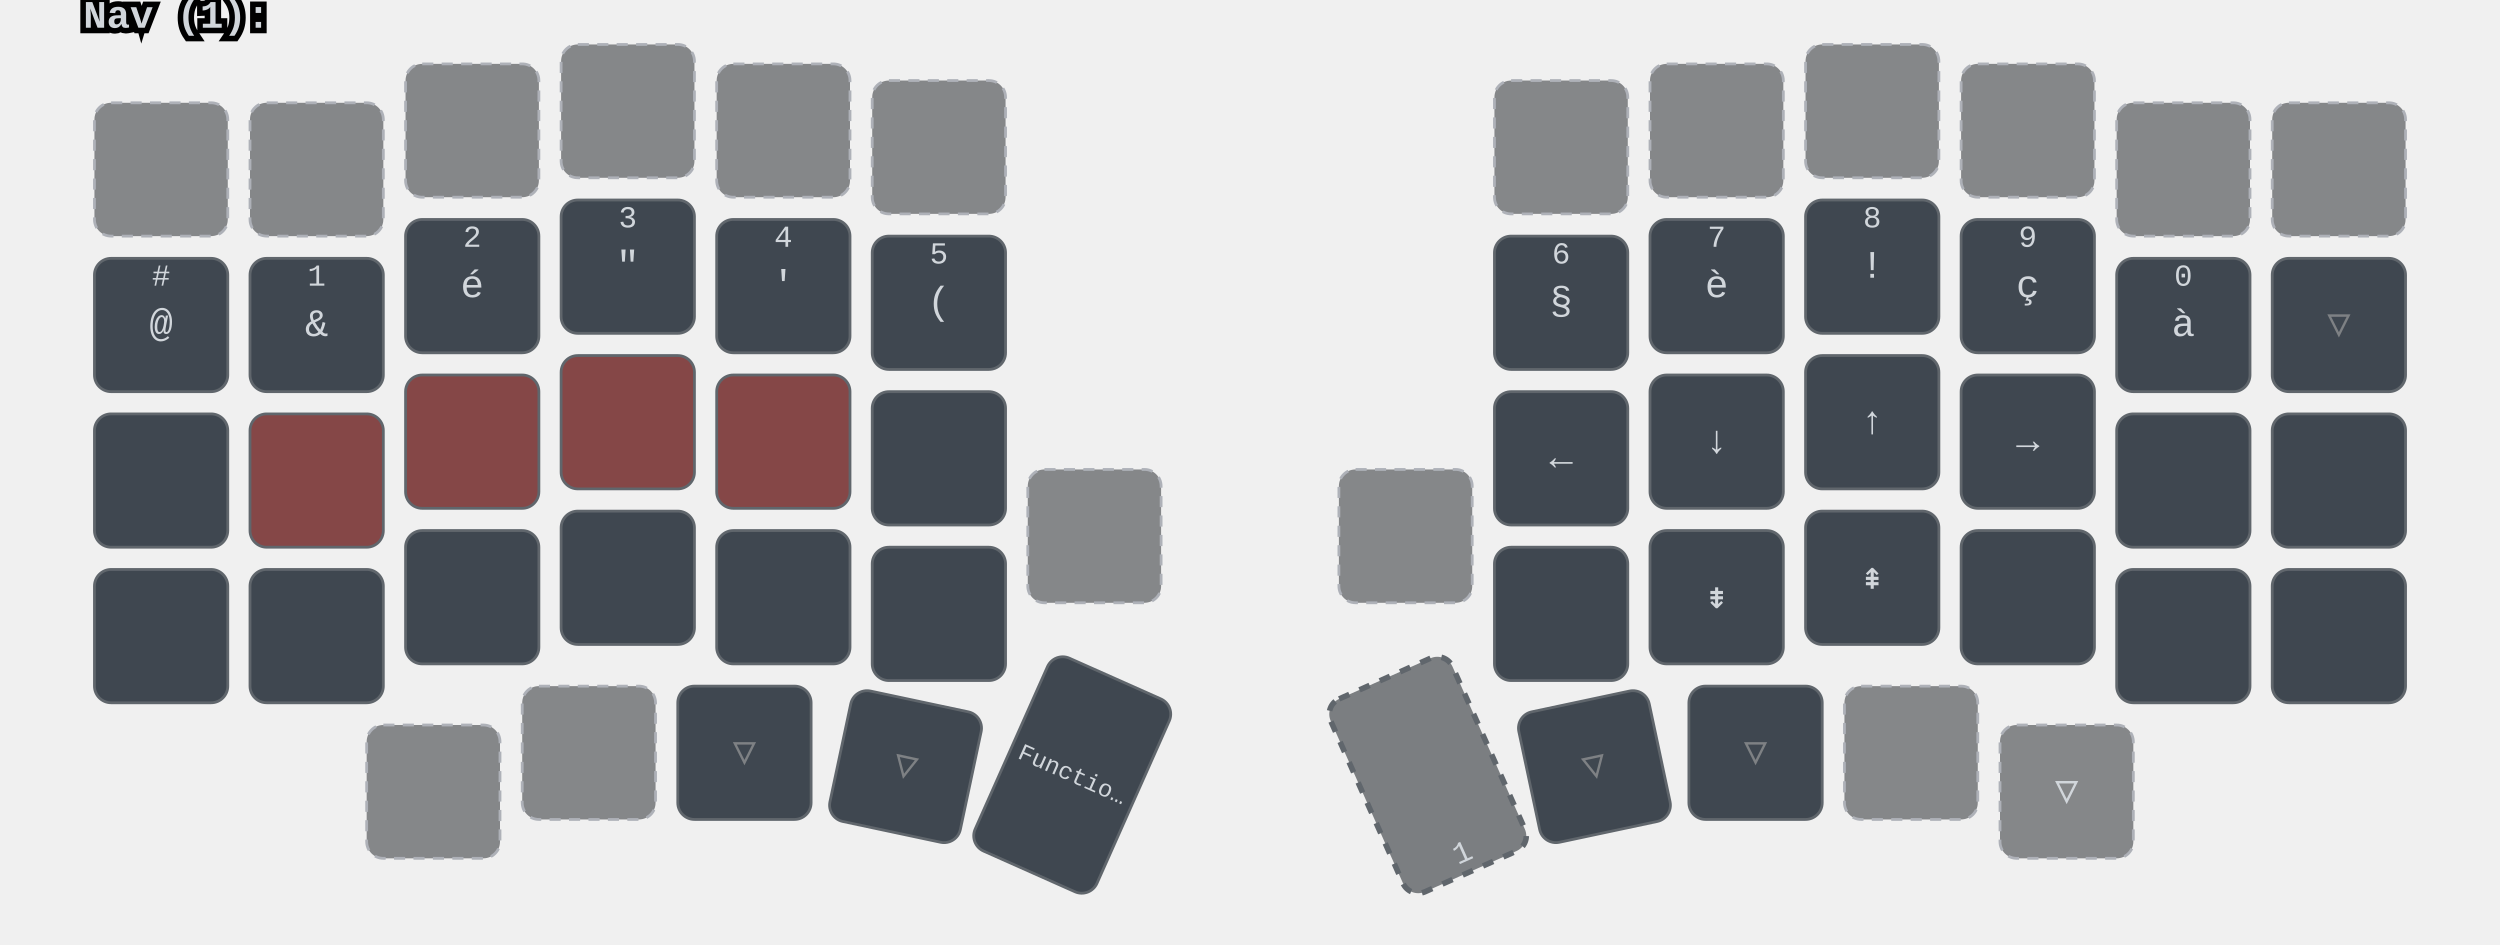
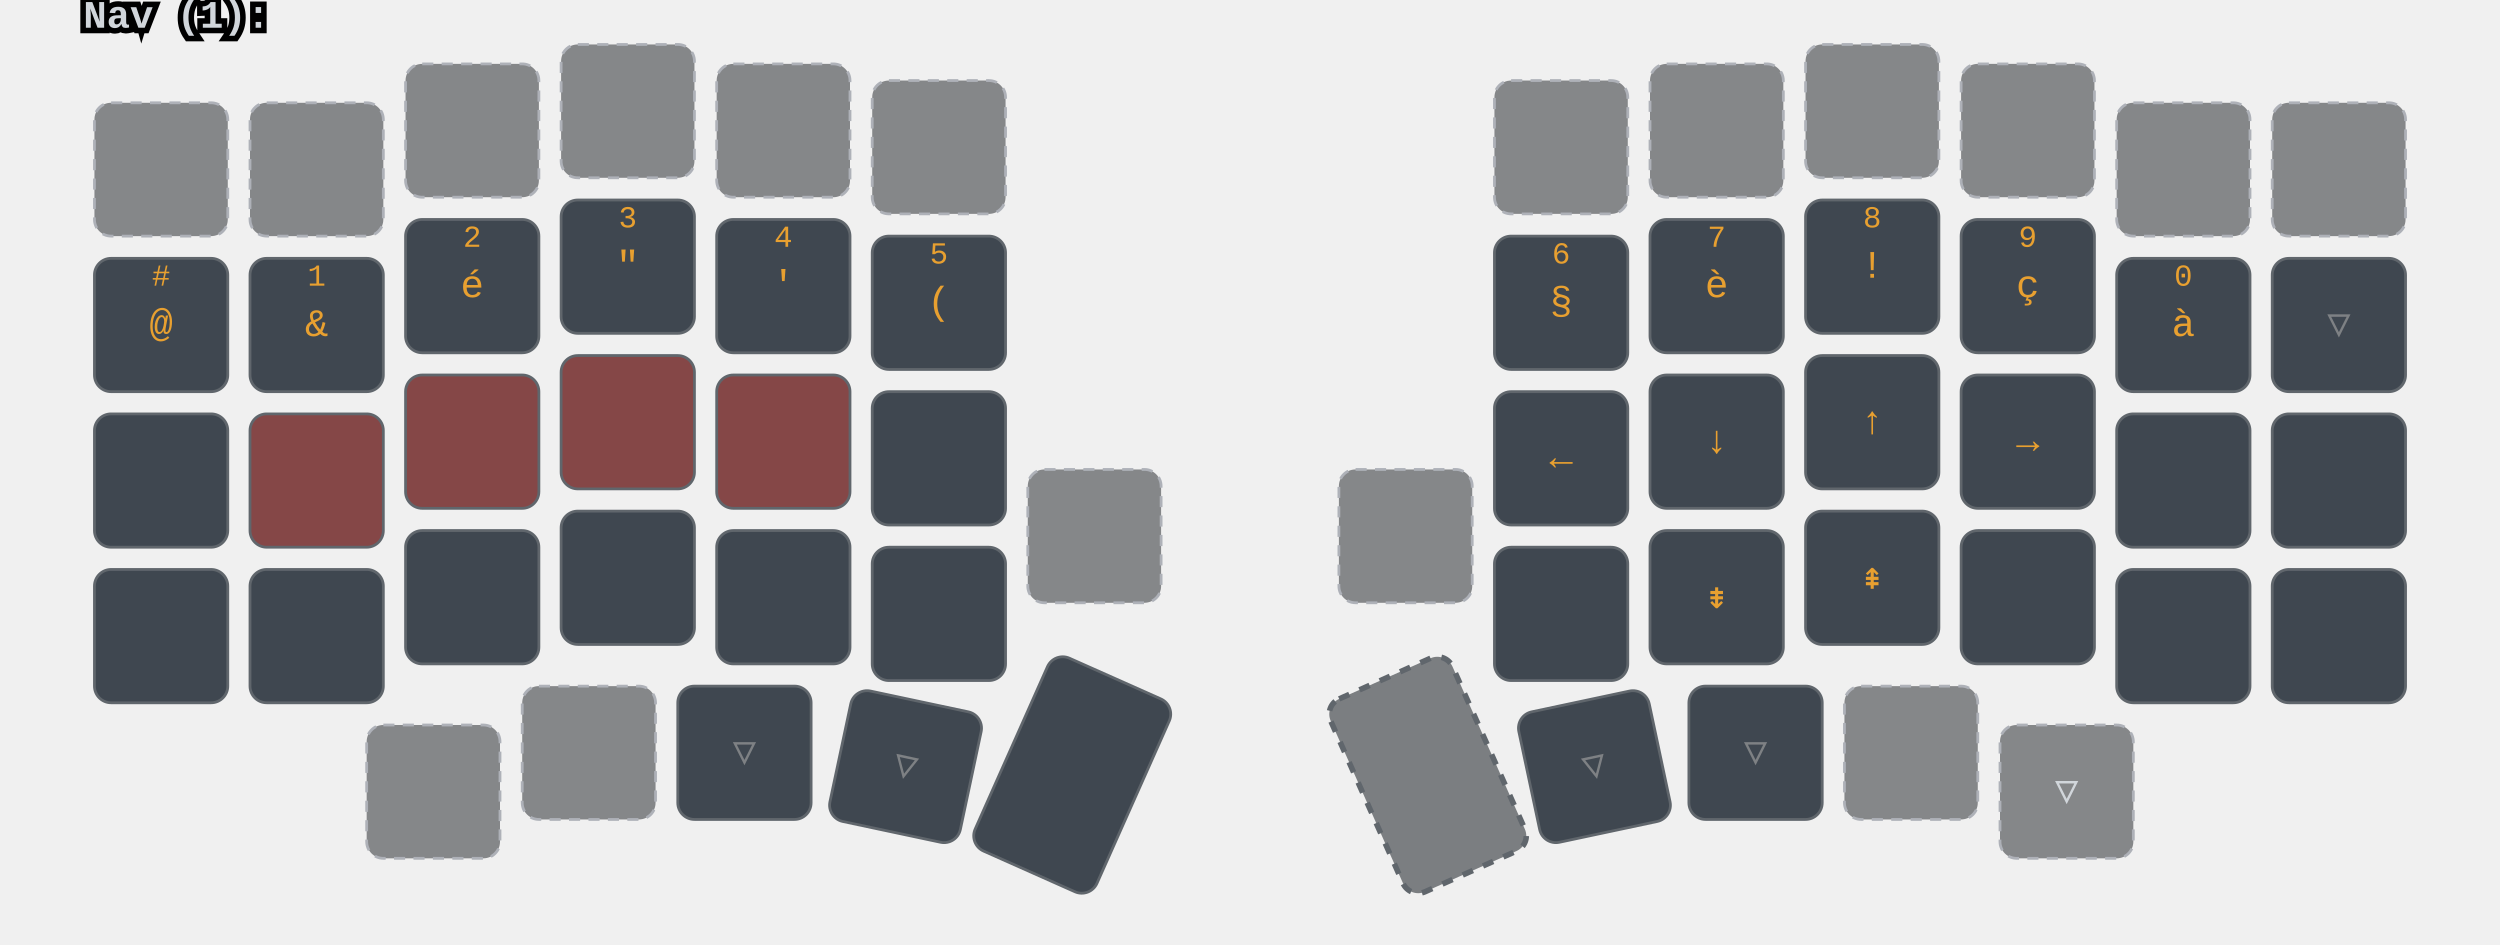
<svg xmlns="http://www.w3.org/2000/svg" xmlns:xlink="http://www.w3.org/1999/xlink" width="900" height="340" viewBox="0 0 900 340" class="keymap">
  <defs>/* start glyphs */
<svg id="mdi:apple-keyboard-command">
      <svg id="mdi-apple-keyboard-command" viewBox="0 0 24 24">
        <path d="M6,2A4,4 0 0,1 10,6V8H14V6A4,4 0 0,1 18,2A4,4 0 0,1 22,6A4,4 0 0,1 18,10H16V14H18A4,4 0 0,1 22,18A4,4 0 0,1 18,22A4,4 0 0,1 14,18V16H10V18A4,4 0 0,1 6,22A4,4 0 0,1 2,18A4,4 0 0,1 6,14H8V10H6A4,4 0 0,1 2,6A4,4 0 0,1 6,2M16,18A2,2 0 0,0 18,20A2,2 0 0,0 20,18A2,2 0 0,0 18,16H16V18M14,10H10V14H14V10M6,16A2,2 0 0,0 4,18A2,2 0 0,0 6,20A2,2 0 0,0 8,18V16H6M8,6A2,2 0 0,0 6,4A2,2 0 0,0 4,6A2,2 0 0,0 6,8H8V6M18,8A2,2 0 0,0 20,6A2,2 0 0,0 18,4A2,2 0 0,0 16,6V8H18Z" />
      </svg>
    </svg>
    <svg id="mdi:apple-keyboard-control">
      <svg id="mdi-apple-keyboard-control" viewBox="0 0 24 24">
        <path d="M19.78,11.78L18.36,13.19L12,6.83L5.64,13.19L4.22,11.78L12,4L19.78,11.78Z" />
      </svg>
    </svg>
    <svg id="mdi:apple-keyboard-option">
      <svg id="mdi-apple-keyboard-option" viewBox="0 0 24 24">
        <path d="M3,4H9.11L16.15,18H21V20H14.88L7.84,6H3V4M14,4H21V6H14V4Z" />
      </svg>
    </svg>
    <svg id="mdi:apple-keyboard-shift">
      <svg id="mdi-apple-keyboard-shift" viewBox="0 0 24 24">
        <path d="M15,18V12H17.17L12,6.83L6.83,12H9V18H15M12,4L22,14H17V20H7V14H2L12,4Z" />
      </svg>
    </svg>
    <svg id="mdi:backspace">
      <svg id="mdi-backspace" viewBox="0 0 24 24">
        <path d="M22,3H7C6.31,3 5.77,3.35 5.41,3.88L0,12L5.41,20.11C5.77,20.64 6.31,21 7,21H22A2,2 0 0,0 24,19V5A2,2 0 0,0 22,3M19,15.59L17.59,17L14,13.41L10.41,17L9,15.59L12.59,12L9,8.41L10.41,7L14,10.59L17.59,7L19,8.41L15.41,12" />
      </svg>
    </svg>
    <svg id="mdi:backspace-reverse">
      <svg id="mdi-backspace-reverse" viewBox="0 0 24 24">
        <path d="M2,21H17C17.7,21 18.2,20.6 18.6,20.1L24,12L18.6,3.9C18.2,3.4 17.7,3 17,3H2A2,2 0 0,0 0,5V19A2,2 0 0,0 2,21M5,8.4L6.4,7L10,10.6L13.6,7L15,8.4L11.4,12L15,15.6L13.6,17L10,13.4L6.4,17L5,15.6L8.6,12" />
      </svg>
    </svg>
    <svg id="mdi:bluetooth-connect">
      <svg id="mdi-bluetooth-connect" viewBox="0 0 24 24">
        <path d="M19,10L17,12L19,14L21,12M14.88,16.29L13,18.17V14.41M13,5.83L14.88,7.71L13,9.58M17.71,7.71L12,2H11V9.58L6.41,5L5,6.41L10.59,12L5,17.58L6.41,19L11,14.41V22H12L17.71,16.29L13.41,12M7,12L5,10L3,12L5,14L7,12Z" />
      </svg>
    </svg>
    <svg id="mdi:bluetooth-off">
      <svg id="mdi-bluetooth-off" viewBox="0 0 24 24">
        <path d="M13,5.83L14.88,7.71L13.28,9.31L14.69,10.72L17.71,7.7L12,2H11V7.03L13,9.03M5.41,4L4,5.41L10.59,12L5,17.59L6.41,19L11,14.41V22H12L16.29,17.71L18.59,20L20,18.59M13,18.17V14.41L14.88,16.29" />
      </svg>
    </svg>
    <svg id="mdi:code-block-tags">
      <svg id="mdi-code-block-tags" viewBox="0 0 24 24">
        <path d="M5.59 3.41L7 4.82L3.82 8L7 11.18L5.59 12.6L1 8L5.59 3.41M11.41 3.41L16 8L11.41 12.6L10 11.18L13.18 8L10 4.82L11.41 3.41M22 6V18C22 19.11 21.11 20 20 20H4C2.9 20 2 19.11 2 18V14H4V18H20V6H17.03V4H20C21.11 4 22 4.89 22 6Z" />
      </svg>
    </svg>
    <svg id="mdi:format-vertical-align-bottom">
      <svg id="mdi-format-vertical-align-bottom" viewBox="0 0 24 24">
        <path d="M16,13H13V3H11V13H8L12,17L16,13M4,19V21H20V19H4Z" />
      </svg>
    </svg>
    <svg id="mdi:format-vertical-align-top">
      <svg id="mdi-format-vertical-align-top" viewBox="0 0 24 24">
        <path d="M8,11H11V21H13V11H16L12,7L8,11M4,3V5H20V3H4Z" />
      </svg>
    </svg>
    <svg id="mdi:keyboard-return">
      <svg id="mdi-keyboard-return" viewBox="0 0 24 24">
        <path d="M19,7V11H5.83L9.41,7.41L8,6L2,12L8,18L9.41,16.58L5.83,13H21V7H19Z" />
      </svg>
    </svg>
    <svg id="mdi:keyboard-space">
      <svg id="mdi-keyboard-space" viewBox="0 0 24 24">
        <path d="M3 15H5V19H19V15H21V19C21 20.1 20.1 21 19 21H5C3.9 21 3 20.1 3 19V15Z" />
      </svg>
    </svg>
    <svg id="mdi:keyboard-tab">
      <svg id="mdi-keyboard-tab" viewBox="0 0 24 24">
        <path d="M20,18H22V6H20M11.59,7.41L15.17,11H1V13H15.17L11.59,16.58L13,18L19,12L13,6L11.59,7.41Z" />
      </svg>
    </svg>
    <svg id="mdi:numeric-1-box-multiple-outline">
      <svg id="mdi-numeric-1-box-multiple-outline" viewBox="0 0 24 24">
        <path d="M21,17H7V3H21M21,1H7A2,2 0 0,0 5,3V17A2,2 0 0,0 7,19H21A2,2 0 0,0 23,17V3A2,2 0 0,0 21,1M14,15H16V5H12V7H14M3,5H1V21A2,2 0 0,0 3,23H19V21H3V5Z" />
      </svg>
    </svg>
    <svg id="mdi:numeric-2-box-multiple-outline">
      <svg id="mdi-numeric-2-box-multiple-outline" viewBox="0 0 24 24">
        <path d="M17,13H13V11H15A2,2 0 0,0 17,9V7C17,5.89 16.1,5 15,5H11V7H15V9H13A2,2 0 0,0 11,11V15H17M21,17H7V3H21M21,1H7A2,2 0 0,0 5,3V17A2,2 0 0,0 7,19H21A2,2 0 0,0 23,17V3A2,2 0 0,0 21,1M3,5H1V21A2,2 0 0,0 3,23H19V21H3V5Z" />
      </svg>
    </svg>
    <svg id="mdi:numeric-3-box-multiple-outline">
      <svg id="mdi-numeric-3-box-multiple-outline" viewBox="0 0 24 24">
        <path d="M17,13V11.5A1.5,1.5 0 0,0 15.5,10A1.5,1.5 0 0,0 17,8.5V7C17,5.89 16.1,5 15,5H11V7H15V9H13V11H15V13H11V15H15A2,2 0 0,0 17,13M3,5H1V21A2,2 0 0,0 3,23H19V21H3M21,17H7V3H21M21,1H7A2,2 0 0,0 5,3V17A2,2 0 0,0 7,19H21A2,2 0 0,0 23,17V3A2,2 0 0,0 21,1Z" />
      </svg>
    </svg>
    <svg id="mdi:numeric-5-box-multiple-outline">
      <svg id="mdi-numeric-5-box-multiple-outline" viewBox="0 0 24 24">
        <path d="M17,13V11C17,9.89 16.1,9 15,9H13V7H17V5H11V11H15V13H11V15H15A2,2 0 0,0 17,13M3,5H1V21A2,2 0 0,0 3,23H19V21H3M21,17H7V3H21M21,1H7A2,2 0 0,0 5,3V17A2,2 0 0,0 7,19H21A2,2 0 0,0 23,17V3A2,2 0 0,0 21,1Z" />
      </svg>
    </svg>
    <svg id="mdi:palette-outline">
      <svg id="mdi-palette-outline" viewBox="0 0 24 24">
        <path d="M12,22A10,10 0 0,1 2,12A10,10 0 0,1 12,2C17.5,2 22,6 22,11A6,6 0 0,1 16,17H14.2C13.9,17 13.7,17.2 13.7,17.5C13.7,17.6 13.8,17.7 13.8,17.8C14.2,18.3 14.4,18.9 14.4,19.5C14.5,20.9 13.4,22 12,22M12,4A8,8 0 0,0 4,12A8,8 0 0,0 12,20C12.3,20 12.5,19.8 12.5,19.5C12.5,19.3 12.4,19.2 12.4,19.1C12,18.6 11.8,18.1 11.8,17.5C11.8,16.1 12.9,15 14.3,15H16A4,4 0 0,0 20,11C20,7.1 16.4,4 12,4M6.5,10C7.3,10 8,10.7 8,11.5C8,12.3 7.3,13 6.5,13C5.7,13 5,12.3 5,11.5C5,10.7 5.7,10 6.5,10M9.5,6C10.3,6 11,6.7 11,7.5C11,8.3 10.3,9 9.5,9C8.7,9 8,8.3 8,7.5C8,6.7 8.7,6 9.5,6M14.5,6C15.3,6 16,6.7 16,7.5C16,8.3 15.3,9 14.5,9C13.7,9 13,8.3 13,7.5C13,6.7 13.7,6 14.5,6M17.5,10C18.3,10 19,10.7 19,11.5C19,12.3 18.3,13 17.5,13C16.7,13 16,12.3 16,11.5C16,10.7 16.7,10 17.5,10Z" />
      </svg>
    </svg>
    <svg id="mdi:play-pause">
      <svg id="mdi-play-pause" viewBox="0 0 24 24">
        <path d="M3,5V19L11,12M13,19H16V5H13M18,5V19H21V5" />
      </svg>
    </svg>
    <svg id="mdi:skip-backward">
      <svg id="mdi-skip-backward" viewBox="0 0 24 24">
        <path d="M20,5V19L13,12M6,5V19H4V5M13,5V19L6,12" />
      </svg>
    </svg>
    <svg id="mdi:skip-forward">
      <svg id="mdi-skip-forward" viewBox="0 0 24 24">
        <path d="M4,5V19L11,12M18,5V19H20V5M11,5V19L18,12" />
      </svg>
    </svg>
    <svg id="mdi:stop">
      <svg id="mdi-stop" viewBox="0 0 24 24">
        <path d="M18,18H6V6H18V18Z" />
      </svg>
    </svg>
    <svg id="mdi:usb">
      <svg id="mdi-usb" viewBox="0 0 24 24">
        <path d="M15,7V11H16V13H13V5H15L12,1L9,5H11V13H8V10.93C8.7,10.56 9.2,9.85 9.2,9C9.2,7.78 8.21,6.8 7,6.8C5.78,6.8 4.8,7.78 4.8,9C4.8,9.85 5.3,10.56 6,10.93V13A2,2 0 0,0 8,15H11V18.05C10.29,18.41 9.8,19.15 9.8,20A2.2,2.2 0 0,0 12,22.2A2.2,2.2 0 0,0 14.2,20C14.2,19.15 13.71,18.41 13,18.05V15H16A2,2 0 0,0 18,13V11H19V7H15Z" />
      </svg>
    </svg>
    <svg id="mdi:volume-minus">
      <svg id="mdi-volume-minus" viewBox="0 0 24 24">
        <path d="M3,9H7L12,4V20L7,15H3V9M14,11H22V13H14V11Z" />
      </svg>
    </svg>
    <svg id="mdi:volume-off">
      <svg id="mdi-volume-off" viewBox="0 0 24 24">
        <path d="M12,4L9.91,6.09L12,8.18M4.27,3L3,4.27L7.73,9H3V15H7L12,20V13.27L16.25,17.53C15.58,18.04 14.83,18.46 14,18.7V20.77C15.38,20.45 16.63,19.82 17.68,18.96L19.73,21L21,19.73L12,10.73M19,12C19,12.94 18.8,13.82 18.46,14.64L19.97,16.15C20.62,14.91 21,13.5 21,12C21,7.72 18,4.14 14,3.23V5.29C16.89,6.15 19,8.83 19,12M16.5,12C16.5,10.23 15.5,8.71 14,7.97V10.18L16.45,12.63C16.5,12.43 16.5,12.21 16.5,12Z" />
      </svg>
    </svg>
    <svg id="mdi:volume-plus">
      <svg id="mdi-volume-plus" viewBox="0 0 24 24">
        <path d="M3,9H7L12,4V20L7,15H3V9M14,11H17V8H19V11H22V13H19V16H17V13H14V11Z" />
      </svg>
    </svg>
  </defs>/* end glyphs */
<style>/* inherit to force styles through use tags */
svg path {
    fill: inherit;
}

/* font and background color specifications */
svg.keymap {
    font-family: SFMono-Regular,Consolas,Liberation Mono,Menlo,monospace;
    font-size: 14px;
    font-kerning: normal;
    text-rendering: optimizeLegibility;
    fill: #24292e;
}

/* default key styling */
rect.key {
    fill: #f6f8fa;
}

rect.key, rect.combo {
    stroke: #c9cccf;
    stroke-width: 1;
}

/* default key side styling, only used is draw_key_sides is set */
rect.side {
    filter: brightness(90%);
}

/* color accent for combo boxes */
rect.combo, rect.combo-separate {
    fill: #cdf;
}

/* color accent for held keys */
rect.held, rect.combo.held {
    fill: #fdd;
}

/* color accent for ghost (optional) keys */
rect.ghost, rect.combo.ghost {
    stroke-dasharray: 4, 4;
    stroke-width: 2;
}

text {
    text-anchor: middle;
    dominant-baseline: middle;
}

/* styling for layer labels */
text.label {
    font-weight: bold;
    text-anchor: start;
    stroke: white;
    stroke-width: 4;
    paint-order: stroke;
}

/* styling for optional footer */
text.footer {
    text-anchor: end;
    dominant-baseline: auto;
    stroke: white;
    stroke-width: 4;
    paint-order: stroke;
}

/* styling for combo tap, and key non-tap label text */
text.combo, text.hold, text.shifted, text.left, text.right, text.tl, text.tr, text.bl, text.br {
    font-size: 11px;
}

text.hold, text.bl, text.br {
    text-anchor: middle;
    dominant-baseline: auto;
}

text.shifted, text.tl, text.tr {
    text-anchor: middle;
    dominant-baseline: hanging;
}

text.left, text.tl, text.bl {
    text-anchor: start;
}

text.right, text.tr, text.br {
    text-anchor: end;
}

text.layer-activator {
    text-decoration: underline;
}

/* styling for hold/shifted label text in combo box */
text.combo.hold, text.combo.shifted, text.combo.left, text.combo.right {
    font-size: 8px;
}

/* lighter symbol for transparent keys */
text.trans {
    fill: #7b7e81;
}

/* styling for combo dendrons */
path.combo {
    stroke-width: 1;
    stroke: gray;
    fill: none;
}

/* Start Tabler Icons Cleanup */
/* cannot use height/width with glyphs */
.icon-tabler &gt; path {
    fill: inherit;
    stroke: inherit;
    stroke-width: 2;
}
/* hide tabler's default box */
.icon-tabler &gt; path[stroke="none"][fill="none"] {
    visibility: hidden;
}
/* End Tabler Icons Cleanup */

svg.keymap { fill: #d1d6db; }
rect.key { fill: #3f4750; }
rect.key, rect.combo { stroke: #60666c; }
rect.combo, rect.combo-separate { fill: #1f3d7a; }
rect.held, rect.combo.held { fill: #854747; }
text.label, text.footer { stroke: black; }
text.trans { fill: #7e8184; }
path.combo { stroke: #7f7f7f; }

rect.ghost { fill: #7b7e81; }
/* Positions Sofle sans switch (Corne 42) */
rect.key.noswitch {
  fill: #1a1d22;
  stroke: #6b7280;
  stroke-dasharray: 4 3;
  opacity: 0.5;
}
+ /* Légendes remappées affichage ≠ firmware (type fr), comme Corne keymap.html */
+ text.fr.tap,
+ text.fr.shifted,
+ text.fr.hold {
+   fill: #e8a030;
+ }
</style>
  <g transform="translate(30, 0)" class="layer-Nav">
    <text x="0" y="6" class="label" id="Nav">Nav (1):</text>
    <g transform="translate(0, 12)">
      <g transform="translate(28, 49)" class="key noswitch keypos-0">
        <rect rx="6" ry="6" x="-24" y="-24" width="48" height="48" class="key noswitch" />
      </g>
      <g transform="translate(84, 49)" class="key noswitch keypos-1">
        <rect rx="6" ry="6" x="-24" y="-24" width="48" height="48" class="key noswitch" />
      </g>
      <g transform="translate(140, 35)" class="key noswitch keypos-2">
        <rect rx="6" ry="6" x="-24" y="-24" width="48" height="48" class="key noswitch" />
      </g>
      <g transform="translate(196, 28)" class="key noswitch keypos-3">
        <rect rx="6" ry="6" x="-24" y="-24" width="48" height="48" class="key noswitch" />
      </g>
      <g transform="translate(252, 35)" class="key noswitch keypos-4">
        <rect rx="6" ry="6" x="-24" y="-24" width="48" height="48" class="key noswitch" />
      </g>
      <g transform="translate(308, 41)" class="key noswitch keypos-5">
        <rect rx="6" ry="6" x="-24" y="-24" width="48" height="48" class="key noswitch" />
      </g>
      <g transform="translate(532, 41)" class="key noswitch keypos-6">
        <rect rx="6" ry="6" x="-24" y="-24" width="48" height="48" class="key noswitch" />
      </g>
      <g transform="translate(588, 35)" class="key noswitch keypos-7">
        <rect rx="6" ry="6" x="-24" y="-24" width="48" height="48" class="key noswitch" />
      </g>
      <g transform="translate(644, 28)" class="key noswitch keypos-8">
        <rect rx="6" ry="6" x="-24" y="-24" width="48" height="48" class="key noswitch" />
      </g>
      <g transform="translate(700, 35)" class="key noswitch keypos-9">
        <rect rx="6" ry="6" x="-24" y="-24" width="48" height="48" class="key noswitch" />
      </g>
      <g transform="translate(756, 49)" class="key noswitch keypos-10">
        <rect rx="6" ry="6" x="-24" y="-24" width="48" height="48" class="key noswitch" />
      </g>
      <g transform="translate(812, 49)" class="key noswitch keypos-11">
        <rect rx="6" ry="6" x="-24" y="-24" width="48" height="48" class="key noswitch" />
      </g>
      <g transform="translate(28, 105)" class="key fr keypos-12">
        <rect rx="6" ry="6" x="-24" y="-24" width="48" height="48" class="key fr" />
        <text x="0" y="0" class="key fr tap">@</text>
        <text x="0" y="-20" class="key fr shifted">#</text>
      </g>
-       <g transform="translate(84, 105)" class="key keypos-13">
-         <rect rx="6" ry="6" x="-24" y="-24" width="48" height="48" class="key" />
-         <text x="0" y="0" class="key tap">&amp;</text>
-         <text x="0" y="-20" class="key shifted">1</text>
-       </g>
-       <g transform="translate(140, 91)" class="key keypos-14">
-         <rect rx="6" ry="6" x="-24" y="-24" width="48" height="48" class="key" />
-         <text x="0" y="0" class="key tap">é</text>
-         <text x="0" y="-20" class="key shifted">2</text>
-       </g>
-       <g transform="translate(196, 84)" class="key keypos-15">
-         <rect rx="6" ry="6" x="-24" y="-24" width="48" height="48" class="key" />
-         <text x="0" y="0" class="key tap">"</text>
-         <text x="0" y="-20" class="key shifted">3</text>
-       </g>
-       <g transform="translate(252, 91)" class="key keypos-16">
-         <rect rx="6" ry="6" x="-24" y="-24" width="48" height="48" class="key" />
-         <text x="0" y="0" class="key tap">'</text>
-         <text x="0" y="-20" class="key shifted">4</text>
-       </g>
-       <g transform="translate(308, 97)" class="key keypos-17">
-         <rect rx="6" ry="6" x="-24" y="-24" width="48" height="48" class="key" />
-         <text x="0" y="0" class="key tap">(</text>
-         <text x="0" y="-20" class="key shifted">5</text>
-       </g>
-       <g transform="translate(532, 97)" class="key keypos-18">
-         <rect rx="6" ry="6" x="-24" y="-24" width="48" height="48" class="key" />
-         <text x="0" y="0" class="key tap">§</text>
-         <text x="0" y="-20" class="key shifted">6</text>
-       </g>
-       <g transform="translate(588, 91)" class="key keypos-19">
-         <rect rx="6" ry="6" x="-24" y="-24" width="48" height="48" class="key" />
-         <text x="0" y="0" class="key tap">è</text>
-         <text x="0" y="-20" class="key shifted">7</text>
-       </g>
-       <g transform="translate(644, 84)" class="key keypos-20">
-         <rect rx="6" ry="6" x="-24" y="-24" width="48" height="48" class="key" />
-         <text x="0" y="0" class="key tap">!</text>
-         <text x="0" y="-20" class="key shifted">8</text>
-       </g>
-       <g transform="translate(700, 91)" class="key keypos-21">
-         <rect rx="6" ry="6" x="-24" y="-24" width="48" height="48" class="key" />
-         <text x="0" y="0" class="key tap">ç</text>
-         <text x="0" y="-20" class="key shifted">9</text>
-       </g>
-       <g transform="translate(756, 105)" class="key keypos-22">
-         <rect rx="6" ry="6" x="-24" y="-24" width="48" height="48" class="key" />
-         <text x="0" y="0" class="key tap">à</text>
-         <text x="0" y="-20" class="key shifted">0</text>
+       <g transform="translate(84, 105)" class="key fr keypos-13">
+         <rect rx="6" ry="6" x="-24" y="-24" width="48" height="48" class="key fr" />
+         <text x="0" y="0" class="key fr tap">&amp;</text>
+         <text x="0" y="-20" class="key fr shifted">1</text>
+       </g>
+       <g transform="translate(140, 91)" class="key fr keypos-14">
+         <rect rx="6" ry="6" x="-24" y="-24" width="48" height="48" class="key fr" />
+         <text x="0" y="0" class="key fr tap">é</text>
+         <text x="0" y="-20" class="key fr shifted">2</text>
+       </g>
+       <g transform="translate(196, 84)" class="key fr keypos-15">
+         <rect rx="6" ry="6" x="-24" y="-24" width="48" height="48" class="key fr" />
+         <text x="0" y="0" class="key fr tap">"</text>
+         <text x="0" y="-20" class="key fr shifted">3</text>
+       </g>
+       <g transform="translate(252, 91)" class="key fr keypos-16">
+         <rect rx="6" ry="6" x="-24" y="-24" width="48" height="48" class="key fr" />
+         <text x="0" y="0" class="key fr tap">'</text>
+         <text x="0" y="-20" class="key fr shifted">4</text>
+       </g>
+       <g transform="translate(308, 97)" class="key fr keypos-17">
+         <rect rx="6" ry="6" x="-24" y="-24" width="48" height="48" class="key fr" />
+         <text x="0" y="0" class="key fr tap">(</text>
+         <text x="0" y="-20" class="key fr shifted">5</text>
+       </g>
+       <g transform="translate(532, 97)" class="key fr keypos-18">
+         <rect rx="6" ry="6" x="-24" y="-24" width="48" height="48" class="key fr" />
+         <text x="0" y="0" class="key fr tap">§</text>
+         <text x="0" y="-20" class="key fr shifted">6</text>
+       </g>
+       <g transform="translate(588, 91)" class="key fr keypos-19">
+         <rect rx="6" ry="6" x="-24" y="-24" width="48" height="48" class="key fr" />
+         <text x="0" y="0" class="key fr tap">è</text>
+         <text x="0" y="-20" class="key fr shifted">7</text>
+       </g>
+       <g transform="translate(644, 84)" class="key fr keypos-20">
+         <rect rx="6" ry="6" x="-24" y="-24" width="48" height="48" class="key fr" />
+         <text x="0" y="0" class="key fr tap">!</text>
+         <text x="0" y="-20" class="key fr shifted">8</text>
+       </g>
+       <g transform="translate(700, 91)" class="key fr keypos-21">
+         <rect rx="6" ry="6" x="-24" y="-24" width="48" height="48" class="key fr" />
+         <text x="0" y="0" class="key fr tap">ç</text>
+         <text x="0" y="-20" class="key fr shifted">9</text>
+       </g>
+       <g transform="translate(756, 105)" class="key fr keypos-22">
+         <rect rx="6" ry="6" x="-24" y="-24" width="48" height="48" class="key fr" />
+         <text x="0" y="0" class="key fr tap">à</text>
+         <text x="0" y="-20" class="key fr shifted">0</text>
      </g>
      <g transform="translate(812, 105)" class="key trans keypos-23">
        <rect rx="6" ry="6" x="-24" y="-24" width="48" height="48" class="key trans" />
        <text x="0" y="0" class="key trans tap">▽</text>
      </g>
      <g transform="translate(28, 161)" class="key keypos-24">
        <rect rx="6" ry="6" x="-24" y="-24" width="48" height="48" class="key" />
        <use href="#mdi:keyboard-tab" xlink:href="#mdi:keyboard-tab" x="-7" y="-7" height="14" width="14.0" class="key tap glyph mdi:keyboard-tab" />
      </g>
      <g transform="translate(84, 161)" class="key held keypos-25">
        <rect rx="6" ry="6" x="-24" y="-24" width="48" height="48" class="key held" />
        <use href="#mdi:apple-keyboard-control" xlink:href="#mdi:apple-keyboard-control" x="-7" y="-7" height="14" width="14.0" class="key held tap glyph mdi:apple-keyboard-control" />
      </g>
      <g transform="translate(140, 147)" class="key held keypos-26">
        <rect rx="6" ry="6" x="-24" y="-24" width="48" height="48" class="key held" />
        <use href="#mdi:apple-keyboard-option" xlink:href="#mdi:apple-keyboard-option" x="-7" y="-7" height="14" width="14.0" class="key held tap glyph mdi:apple-keyboard-option" />
      </g>
      <g transform="translate(196, 140)" class="key held keypos-27">
        <rect rx="6" ry="6" x="-24" y="-24" width="48" height="48" class="key held" />
        <use href="#mdi:apple-keyboard-command" xlink:href="#mdi:apple-keyboard-command" x="-7" y="-7" height="14" width="14.0" class="key held tap glyph mdi:apple-keyboard-command" />
      </g>
      <g transform="translate(252, 147)" class="key held keypos-28">
        <rect rx="6" ry="6" x="-24" y="-24" width="48" height="48" class="key held" />
        <use href="#mdi:apple-keyboard-shift" xlink:href="#mdi:apple-keyboard-shift" x="-7" y="-7" height="14" width="14.0" class="key held tap glyph mdi:apple-keyboard-shift" />
      </g>
      <g transform="translate(308, 153)" class="key keypos-29">
        <rect rx="6" ry="6" x="-24" y="-24" width="48" height="48" class="key" />
      </g>
-       <g transform="translate(532, 153)" class="key keypos-30">
-         <rect rx="6" ry="6" x="-24" y="-24" width="48" height="48" class="key" />
-         <text x="0" y="0" class="key tap">←</text>
-       </g>
-       <g transform="translate(588, 147)" class="key keypos-31">
-         <rect rx="6" ry="6" x="-24" y="-24" width="48" height="48" class="key" />
-         <text x="0" y="0" class="key tap">↓</text>
-       </g>
-       <g transform="translate(644, 140)" class="key keypos-32">
-         <rect rx="6" ry="6" x="-24" y="-24" width="48" height="48" class="key" />
-         <text x="0" y="0" class="key tap">↑</text>
-       </g>
-       <g transform="translate(700, 147)" class="key keypos-33">
-         <rect rx="6" ry="6" x="-24" y="-24" width="48" height="48" class="key" />
-         <text x="0" y="0" class="key tap">→</text>
+       <g transform="translate(532, 153)" class="key fr keypos-30">
+         <rect rx="6" ry="6" x="-24" y="-24" width="48" height="48" class="key fr" />
+         <text x="0" y="0" class="key fr tap">←</text>
+       </g>
+       <g transform="translate(588, 147)" class="key fr keypos-31">
+         <rect rx="6" ry="6" x="-24" y="-24" width="48" height="48" class="key fr" />
+         <text x="0" y="0" class="key fr tap">↓</text>
+       </g>
+       <g transform="translate(644, 140)" class="key fr keypos-32">
+         <rect rx="6" ry="6" x="-24" y="-24" width="48" height="48" class="key fr" />
+         <text x="0" y="0" class="key fr tap">↑</text>
+       </g>
+       <g transform="translate(700, 147)" class="key fr keypos-33">
+         <rect rx="6" ry="6" x="-24" y="-24" width="48" height="48" class="key fr" />
+         <text x="0" y="0" class="key fr tap">→</text>
      </g>
      <g transform="translate(756, 161)" class="key keypos-34">
        <rect rx="6" ry="6" x="-24" y="-24" width="48" height="48" class="key" />
      </g>
      <g transform="translate(812, 161)" class="key keypos-35">
        <rect rx="6" ry="6" x="-24" y="-24" width="48" height="48" class="key" />
      </g>
      <g transform="translate(28, 217)" class="key keypos-36">
        <rect rx="6" ry="6" x="-24" y="-24" width="48" height="48" class="key" />
      </g>
      <g transform="translate(84, 217)" class="key keypos-37">
        <rect rx="6" ry="6" x="-24" y="-24" width="48" height="48" class="key" />
      </g>
      <g transform="translate(140, 203)" class="key keypos-38">
        <rect rx="6" ry="6" x="-24" y="-24" width="48" height="48" class="key" />
      </g>
      <g transform="translate(196, 196)" class="key keypos-39">
        <rect rx="6" ry="6" x="-24" y="-24" width="48" height="48" class="key" />
      </g>
      <g transform="translate(252, 203)" class="key keypos-40">
        <rect rx="6" ry="6" x="-24" y="-24" width="48" height="48" class="key" />
      </g>
      <g transform="translate(308, 209)" class="key keypos-41">
        <rect rx="6" ry="6" x="-24" y="-24" width="48" height="48" class="key" />
      </g>
      <g transform="translate(364, 181)" class="key noswitch keypos-42">
        <rect rx="6" ry="6" x="-24" y="-24" width="48" height="48" class="key noswitch" />
      </g>
      <g transform="translate(476, 181)" class="key noswitch keypos-43">
        <rect rx="6" ry="6" x="-24" y="-24" width="48" height="48" class="key noswitch" />
      </g>
      <g transform="translate(532, 209)" class="key keypos-44">
        <rect rx="6" ry="6" x="-24" y="-24" width="48" height="48" class="key" />
        <use href="#mdi:format-vertical-align-top" xlink:href="#mdi:format-vertical-align-top" x="-7" y="-7" height="14" width="14.0" class="key tap glyph mdi:format-vertical-align-top" />
      </g>
-       <g transform="translate(588, 203)" class="key keypos-45">
-         <rect rx="6" ry="6" x="-24" y="-24" width="48" height="48" class="key" />
-         <text x="0" y="0" class="key tap">⇟</text>
-       </g>
-       <g transform="translate(644, 196)" class="key keypos-46">
-         <rect rx="6" ry="6" x="-24" y="-24" width="48" height="48" class="key" />
-         <text x="0" y="0" class="key tap">⇞</text>
+       <g transform="translate(588, 203)" class="key fr keypos-45">
+         <rect rx="6" ry="6" x="-24" y="-24" width="48" height="48" class="key fr" />
+         <text x="0" y="0" class="key fr tap">⇟</text>
+       </g>
+       <g transform="translate(644, 196)" class="key fr keypos-46">
+         <rect rx="6" ry="6" x="-24" y="-24" width="48" height="48" class="key fr" />
+         <text x="0" y="0" class="key fr tap">⇞</text>
      </g>
      <g transform="translate(700, 203)" class="key keypos-47">
        <rect rx="6" ry="6" x="-24" y="-24" width="48" height="48" class="key" />
        <use href="#mdi:format-vertical-align-bottom" xlink:href="#mdi:format-vertical-align-bottom" x="-7" y="-7" height="14" width="14.0" class="key tap glyph mdi:format-vertical-align-bottom" />
      </g>
      <g transform="translate(756, 217)" class="key keypos-48">
        <rect rx="6" ry="6" x="-24" y="-24" width="48" height="48" class="key" />
      </g>
      <g transform="translate(812, 217)" class="key keypos-49">
        <rect rx="6" ry="6" x="-24" y="-24" width="48" height="48" class="key" />
      </g>
      <g transform="translate(126, 273)" class="key noswitch keypos-50">
        <rect rx="6" ry="6" x="-24" y="-24" width="48" height="48" class="key noswitch" />
      </g>
      <g transform="translate(182, 259)" class="key noswitch keypos-51">
        <rect rx="6" ry="6" x="-24" y="-24" width="48" height="48" class="key noswitch" />
      </g>
      <g transform="translate(238, 259)" class="key trans keypos-52">
        <rect rx="6" ry="6" x="-24" y="-24" width="48" height="48" class="key trans" />
        <text x="0" y="0" class="key trans tap">▽</text>
      </g>
      <g transform="translate(296, 264) rotate(12.0)" class="key trans keypos-53">
        <rect rx="6" ry="6" x="-24" y="-24" width="48" height="48" class="key trans" />
        <text x="0" y="0" class="key trans tap">▽</text>
      </g>
      <g transform="translate(356, 267) rotate(24.0)" class="key keypos-54">
        <rect rx="6" ry="6" x="-24" y="-38" width="48" height="76" class="key" />
-         <text x="0" y="0" class="key tap">
-           <tspan style="font-size: 62%">Functio…</tspan>
-         </text>
+         <use href="#mdi:numeric-3-box-multiple-outline" xlink:href="#mdi:numeric-3-box-multiple-outline" x="-7" y="-7" height="14" width="14.0" class="key tap glyph mdi:numeric-3-box-multiple-outline" />
      </g>
      <g transform="translate(484, 267) rotate(-24.0)" class="key ghost keypos-55">
        <rect rx="6" ry="6" x="-24" y="-38" width="48" height="76" class="key ghost" />
        <use href="#mdi:numeric-1-box-multiple-outline" xlink:href="#mdi:numeric-1-box-multiple-outline" x="-7" y="-7" height="14" width="14.0" class="key ghost tap glyph mdi:numeric-1-box-multiple-outline" />
-         <text x="0" y="34" class="key ghost hold">1</text>
      </g>
      <g transform="translate(544, 264) rotate(-12.0)" class="key trans keypos-56">
        <rect rx="6" ry="6" x="-24" y="-24" width="48" height="48" class="key trans" />
        <text x="0" y="0" class="key trans tap">▽</text>
      </g>
      <g transform="translate(602, 259)" class="key trans keypos-57">
        <rect rx="6" ry="6" x="-24" y="-24" width="48" height="48" class="key trans" />
        <text x="0" y="0" class="key trans tap">▽</text>
      </g>
      <g transform="translate(658, 259)" class="key noswitch keypos-58">
        <rect rx="6" ry="6" x="-24" y="-24" width="48" height="48" class="key noswitch" />
      </g>
      <g transform="translate(714, 273)" class="key noswitch keypos-59">
        <rect rx="6" ry="6" x="-24" y="-24" width="48" height="48" class="key noswitch" />
        <text x="0" y="0" class="key noswitch tap">▽</text>
      </g>
    </g>
  </g>
</svg>
